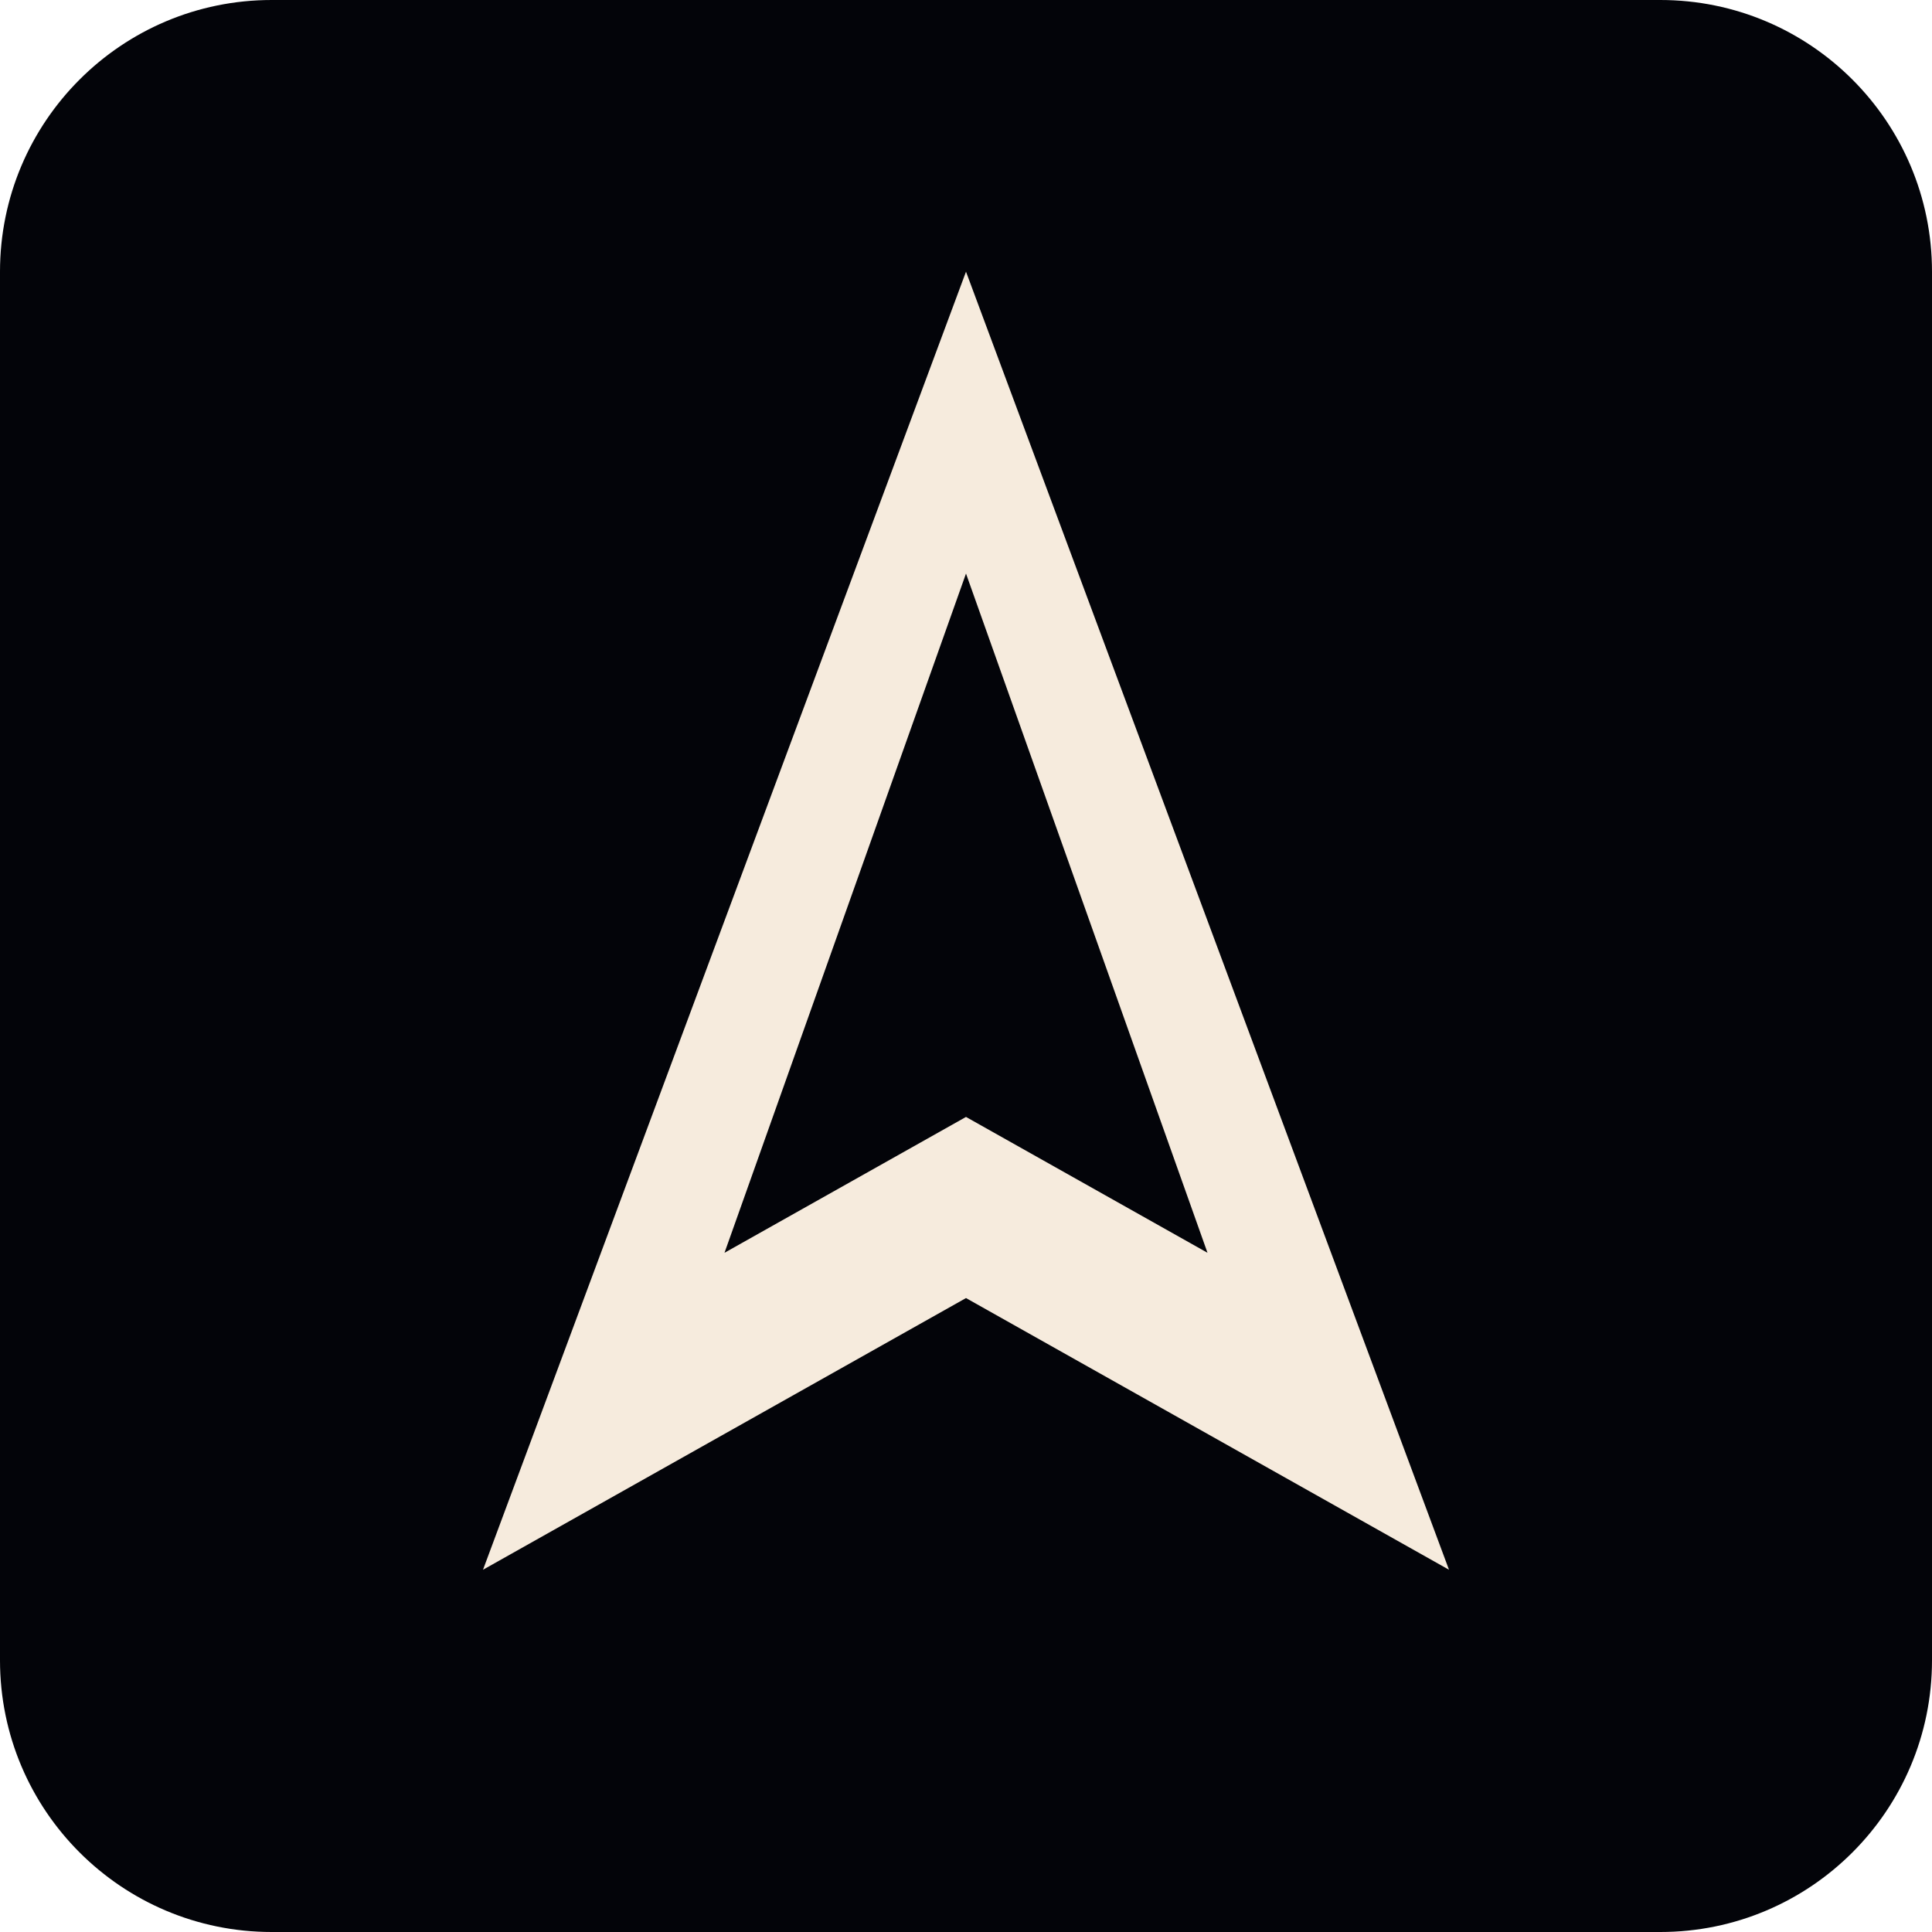
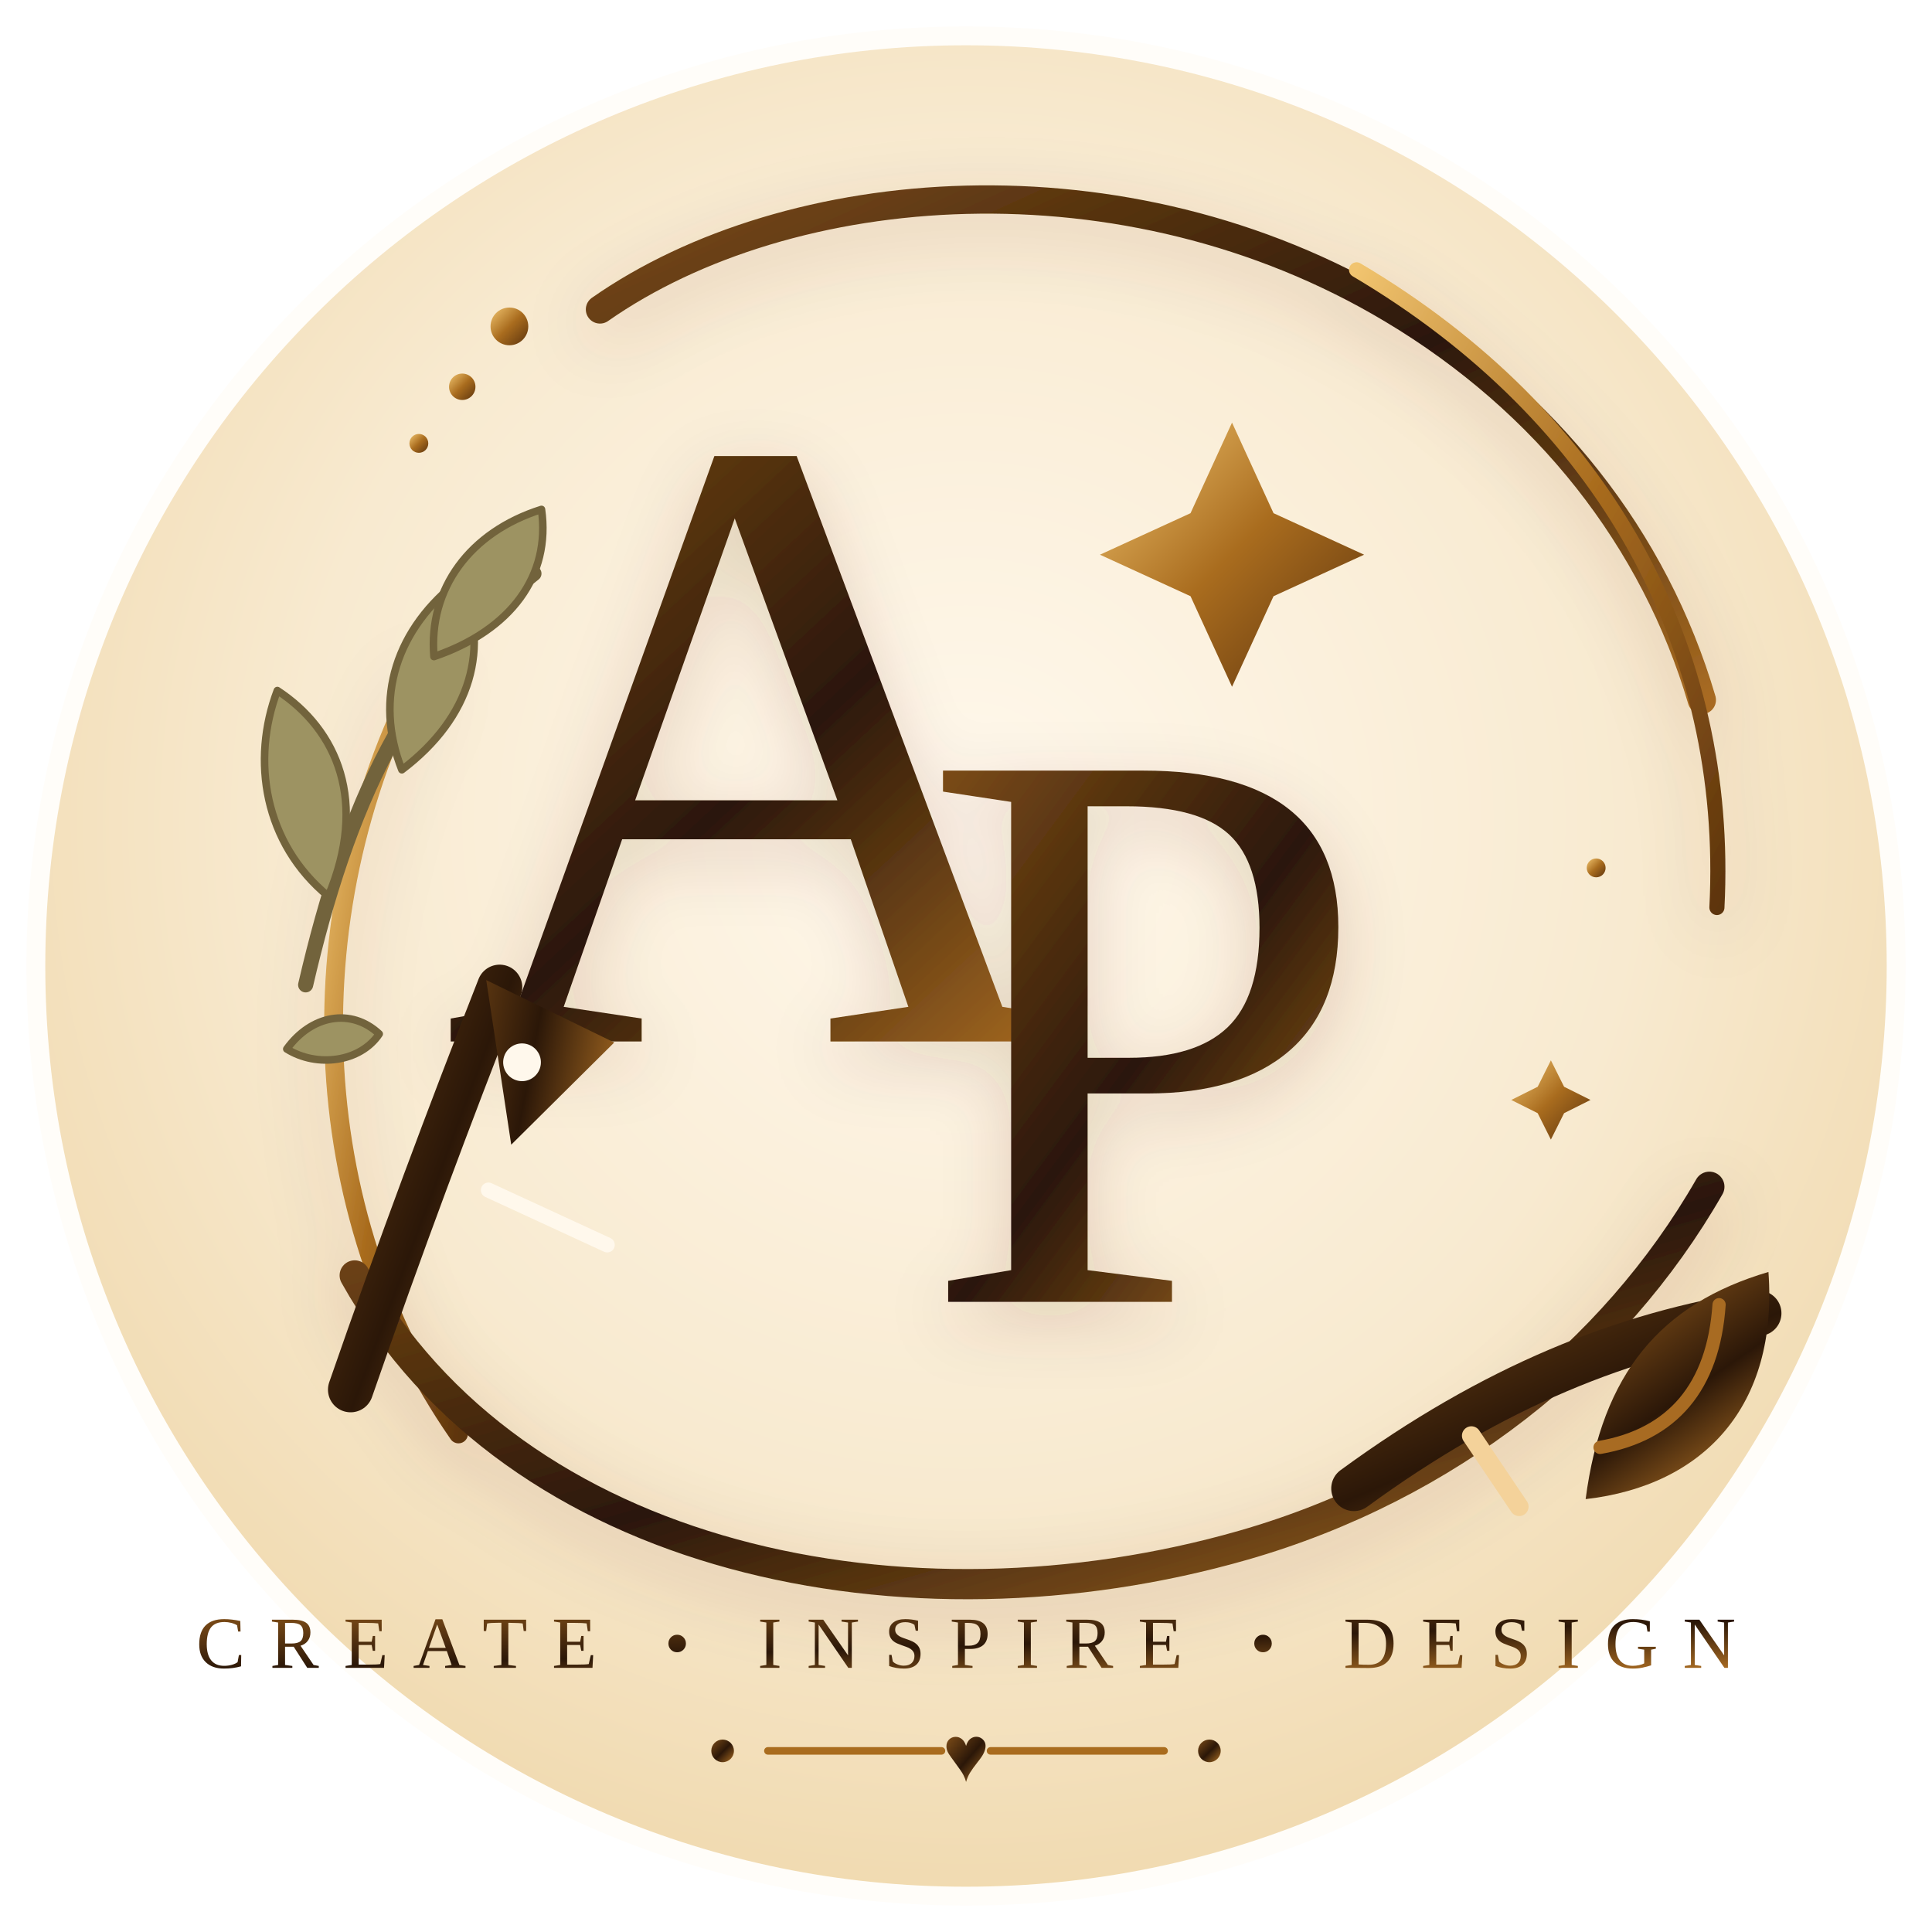
- <svg xmlns="http://www.w3.org/2000/svg" width="128" height="128" viewBox="0 0 128 128" role="img" aria-labelledby="title">
-   <rect width="128" height="128" rx="18" fill="#030409" />
-   <path d="M64 18 96 104 64 86 32 104 64 18Z" fill="#F6EBDD" />
-   <path d="M64 38 80 83 64 74 48 83 64 38Z" fill="#030409" />
+ <svg xmlns="http://www.w3.org/2000/svg" viewBox="0 0 1024 1024" role="img" aria-labelledby="title desc">
+   <defs>
+     <radialGradient id="paper" cx="50%" cy="42%" r="64%">
+       <stop offset="0%" stop-color="#fff8ec" />
+       <stop offset="58%" stop-color="#f8ead0" />
+       <stop offset="100%" stop-color="#efd7aa" />
+     </radialGradient>
+     <linearGradient id="ink" x1="0%" x2="100%" y1="0%" y2="100%">
+       <stop offset="0%" stop-color="#7b4b17" />
+       <stop offset="52%" stop-color="#2b1708" />
+       <stop offset="100%" stop-color="#a86b22" />
+     </linearGradient>
+     <linearGradient id="gold" x1="0%" x2="100%" y1="0%" y2="100%">
+       <stop offset="0%" stop-color="#f1c46f" />
+       <stop offset="50%" stop-color="#a96c1e" />
+       <stop offset="100%" stop-color="#5d340e" />
+     </linearGradient>
+     <filter id="softShadow" x="-20%" y="-20%" width="140%" height="140%">
+       <feDropShadow dx="0" dy="10" stdDeviation="18" flood-color="#5d340e" flood-opacity="0.16" />
+     </filter>
+   </defs>
+   <circle cx="512" cy="512" r="498" fill="#fffdf9" />
+   <circle cx="512" cy="512" r="488" fill="url(#paper)" />
+   <g fill="none" stroke-linecap="round" filter="url(#softShadow)">
+     <path d="M318 164C418 94 596 79 738 164c82 49 139 122 164 207" stroke="url(#ink)" stroke-width="15" />
+     <path d="M243 760C161 642 155 480 226 350" stroke="url(#gold)" stroke-width="10" />
+     <path d="M188 676C273 828 481 870 659 819c108-31 196-101 247-190" stroke="url(#ink)" stroke-width="16" />
+     <path d="M719 143c132 78 198 201 191 338" stroke="url(#gold)" stroke-width="8" />
+   </g>
+   <g fill="url(#ink)" filter="url(#softShadow)">
+     <text x="404" y="552" font-family="Georgia, 'Times New Roman', serif" font-size="470" font-weight="400" text-anchor="middle">A</text>
+     <text x="607" y="690" font-family="Georgia, 'Times New Roman', serif" font-size="430" font-weight="400" text-anchor="middle">P</text>
+   </g>
+   <g fill="url(#gold)">
+     <path d="M653 224l22 48 48 22-48 22-22 48-22-48-48-22 48-22z" />
+     <path d="M822 562l7 14 14 7-14 7-7 14-7-14-14-7 14-7z" />
+     <circle cx="270" cy="173" r="10" />
+     <circle cx="245" cy="205" r="7" />
+     <circle cx="222" cy="235" r="5" />
+     <circle cx="846" cy="460" r="5" />
+   </g>
+   <g fill="none" stroke="#72633c" stroke-linecap="round" stroke-linejoin="round">
+     <path d="M162 522c22-95 54-166 121-218" stroke-width="8" />
+     <path d="M174 475c-34-28-41-72-27-109 32 21 48 59 27 109z" fill="#9d9362" stroke-width="4" />
+     <path d="M213 408c-15-38-3-75 31-101 16 36 6 73-31 101z" fill="#9d9362" stroke-width="4" />
+     <path d="M230 348c-3-36 19-66 57-78 5 35-16 64-57 78z" fill="#9d9362" stroke-width="4" />
+     <path d="M201 548c-10 15-33 18-49 8 13-18 34-22 49-8z" fill="#9d9362" stroke-width="4" />
+   </g>
+   <g transform="translate(118 628) rotate(-32)">
+     <path d="M0 128c62-50 122-96 180-139" fill="none" stroke="url(#ink)" stroke-width="24" stroke-linecap="round" />
+     <path d="M176-18l40 64-75 17z" fill="url(#ink)" />
+     <circle cx="169" cy="29" r="10" fill="#fff8ec" />
+     <path d="M118 77l38 58" stroke="#fff8ec" stroke-width="8" stroke-linecap="round" />
+   </g>
+   <g transform="translate(816 643) rotate(34)">
+     <path d="M0 176c31-86 73-148 126-197" fill="none" stroke="url(#ink)" stroke-width="24" stroke-linecap="round" />
+     <path d="M118-42c44 56 35 113-13 154-30-60-25-108 13-154z" fill="url(#ink)" />
+     <path d="M106-13c22 38 18 71-10 98" fill="none" stroke="#a86b22" stroke-width="7" stroke-linecap="round" />
+     <path d="M36 118l42 17" stroke="#f4d29a" stroke-width="10" stroke-linecap="round" />
+   </g>
+   <g fill="url(#ink)" font-family="Georgia, 'Times New Roman', serif" text-anchor="middle">
+     <text x="512" y="884" font-size="39" letter-spacing="13">CREATE • INSPIRE • DESIGN</text>
+     <circle cx="383" cy="928" r="6" />
+     <path d="M407 928h92" stroke="#a96c1e" stroke-width="4" stroke-linecap="round" />
+     <text x="512" y="944" font-size="42">♥</text>
+     <path d="M525 928h92" stroke="#a96c1e" stroke-width="4" stroke-linecap="round" />
+     <circle cx="641" cy="928" r="6" />
+   </g>
</svg>
